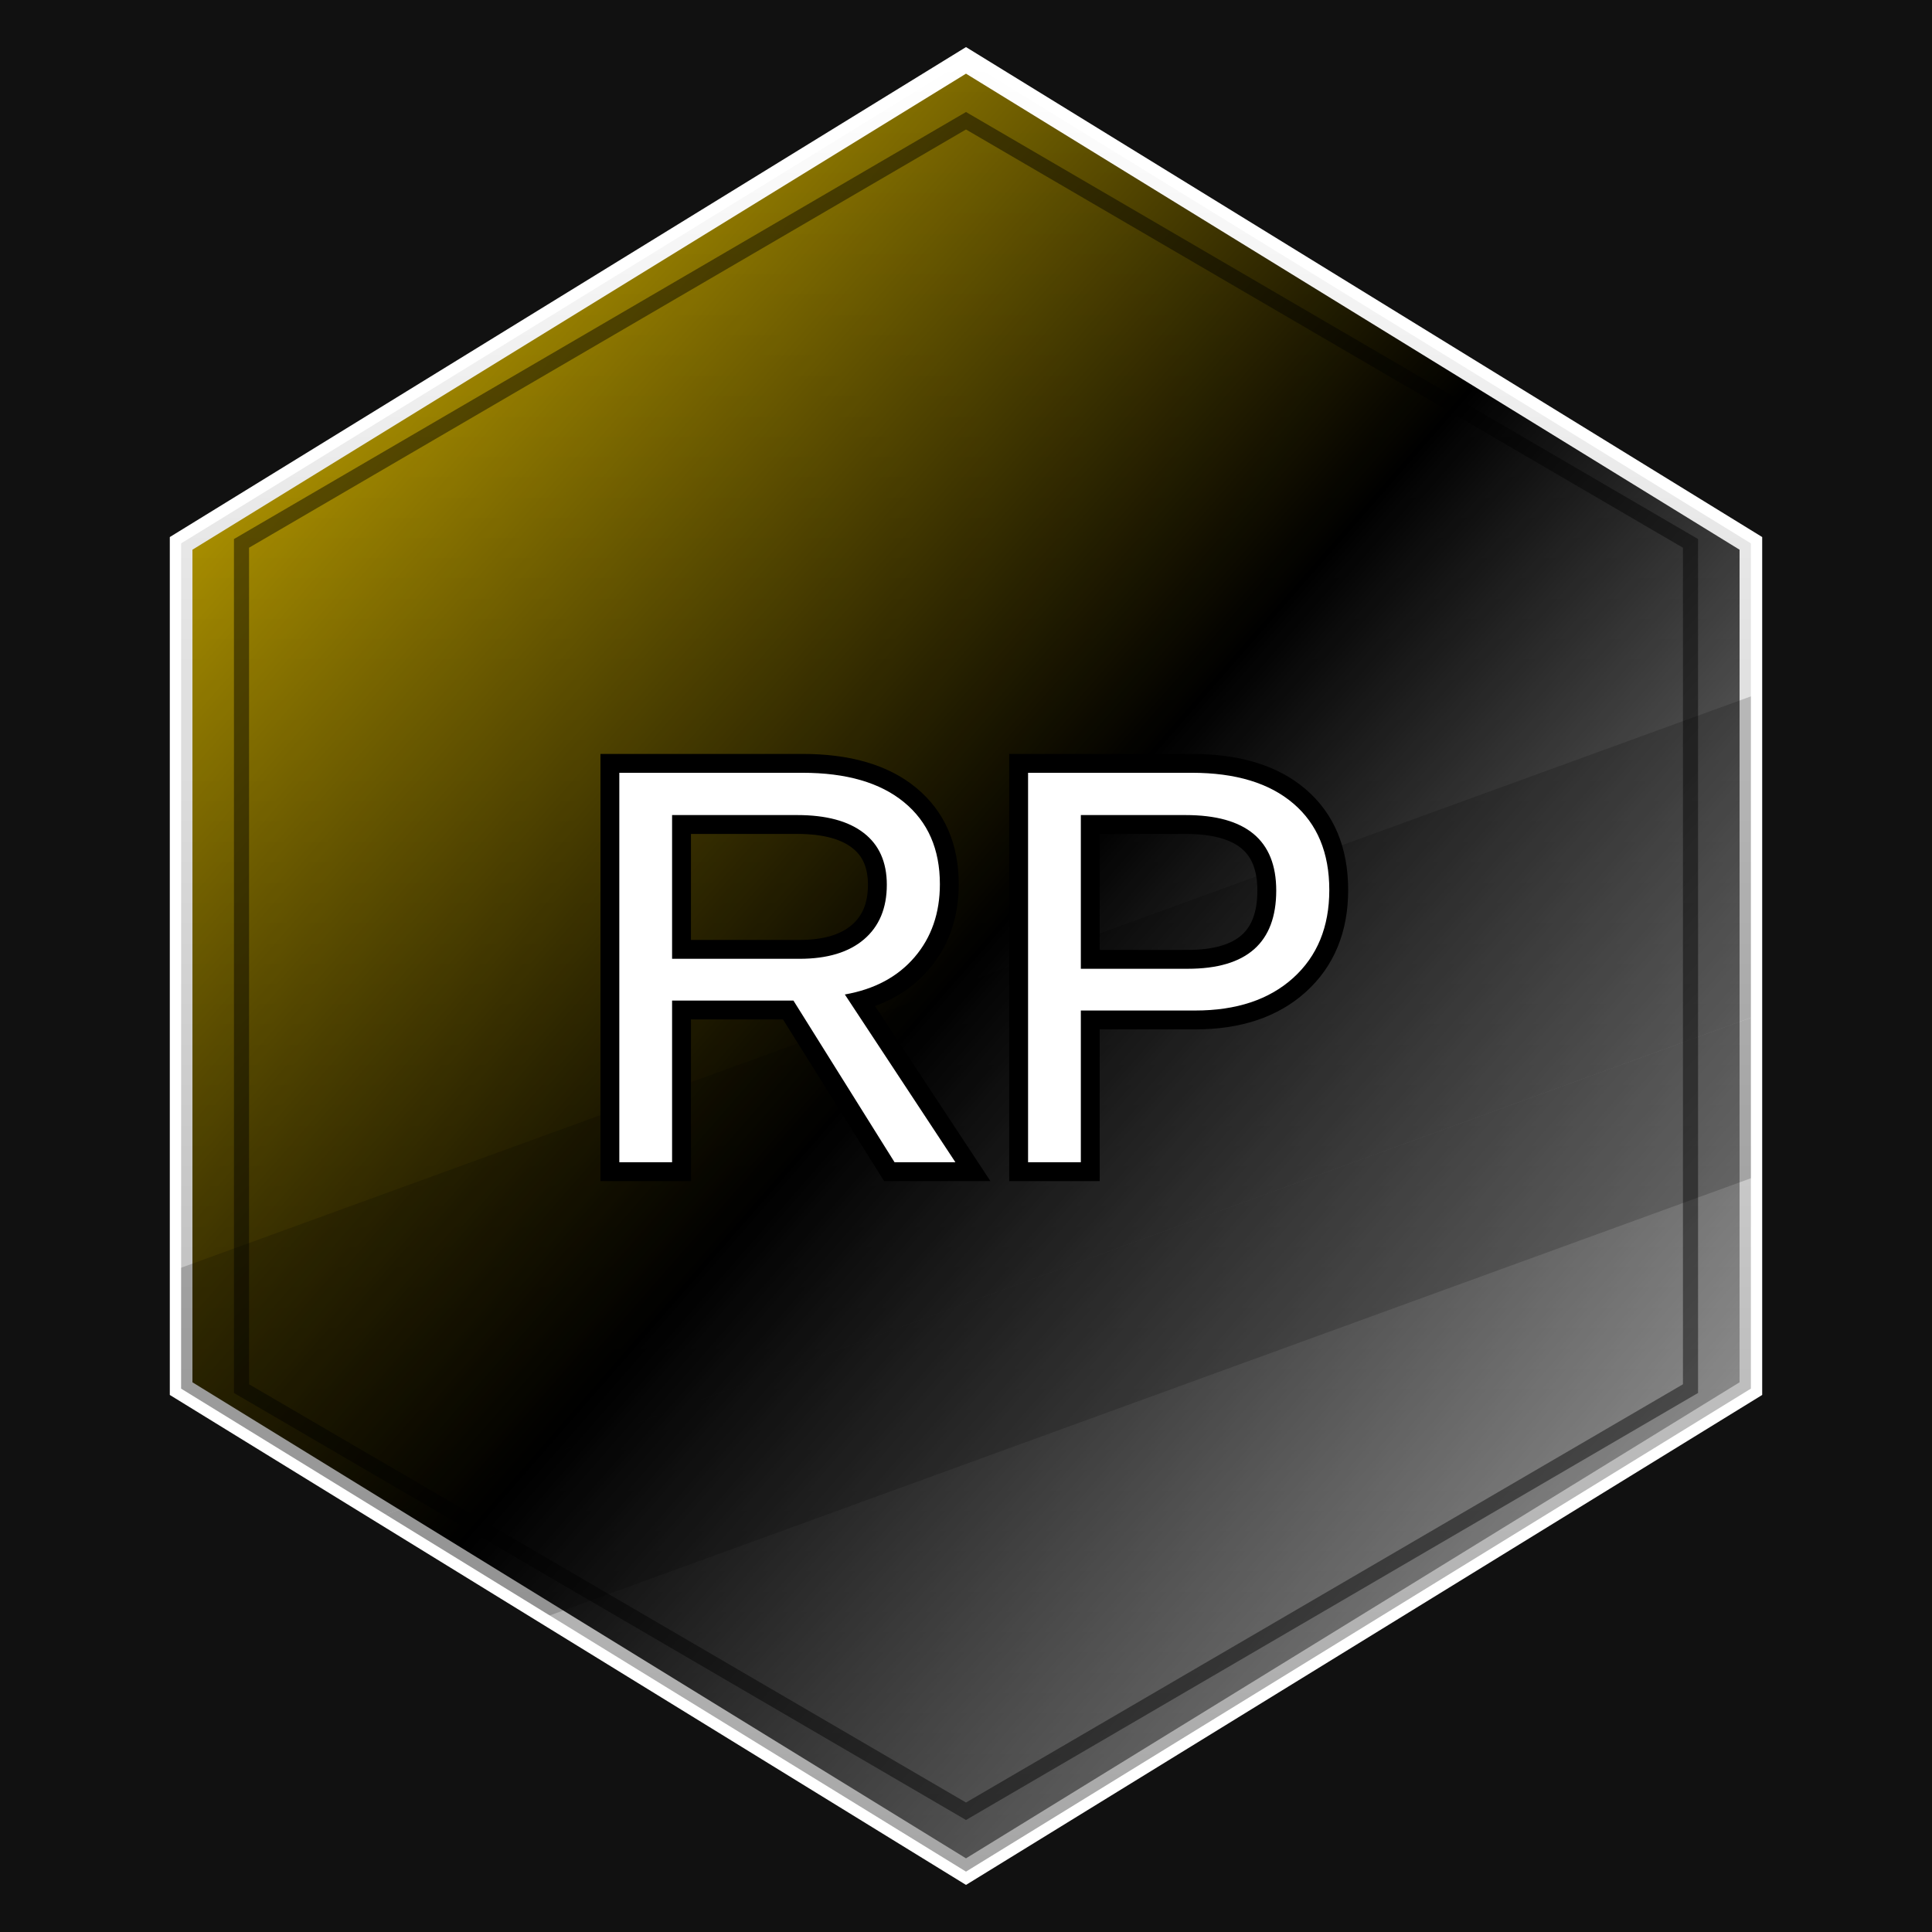
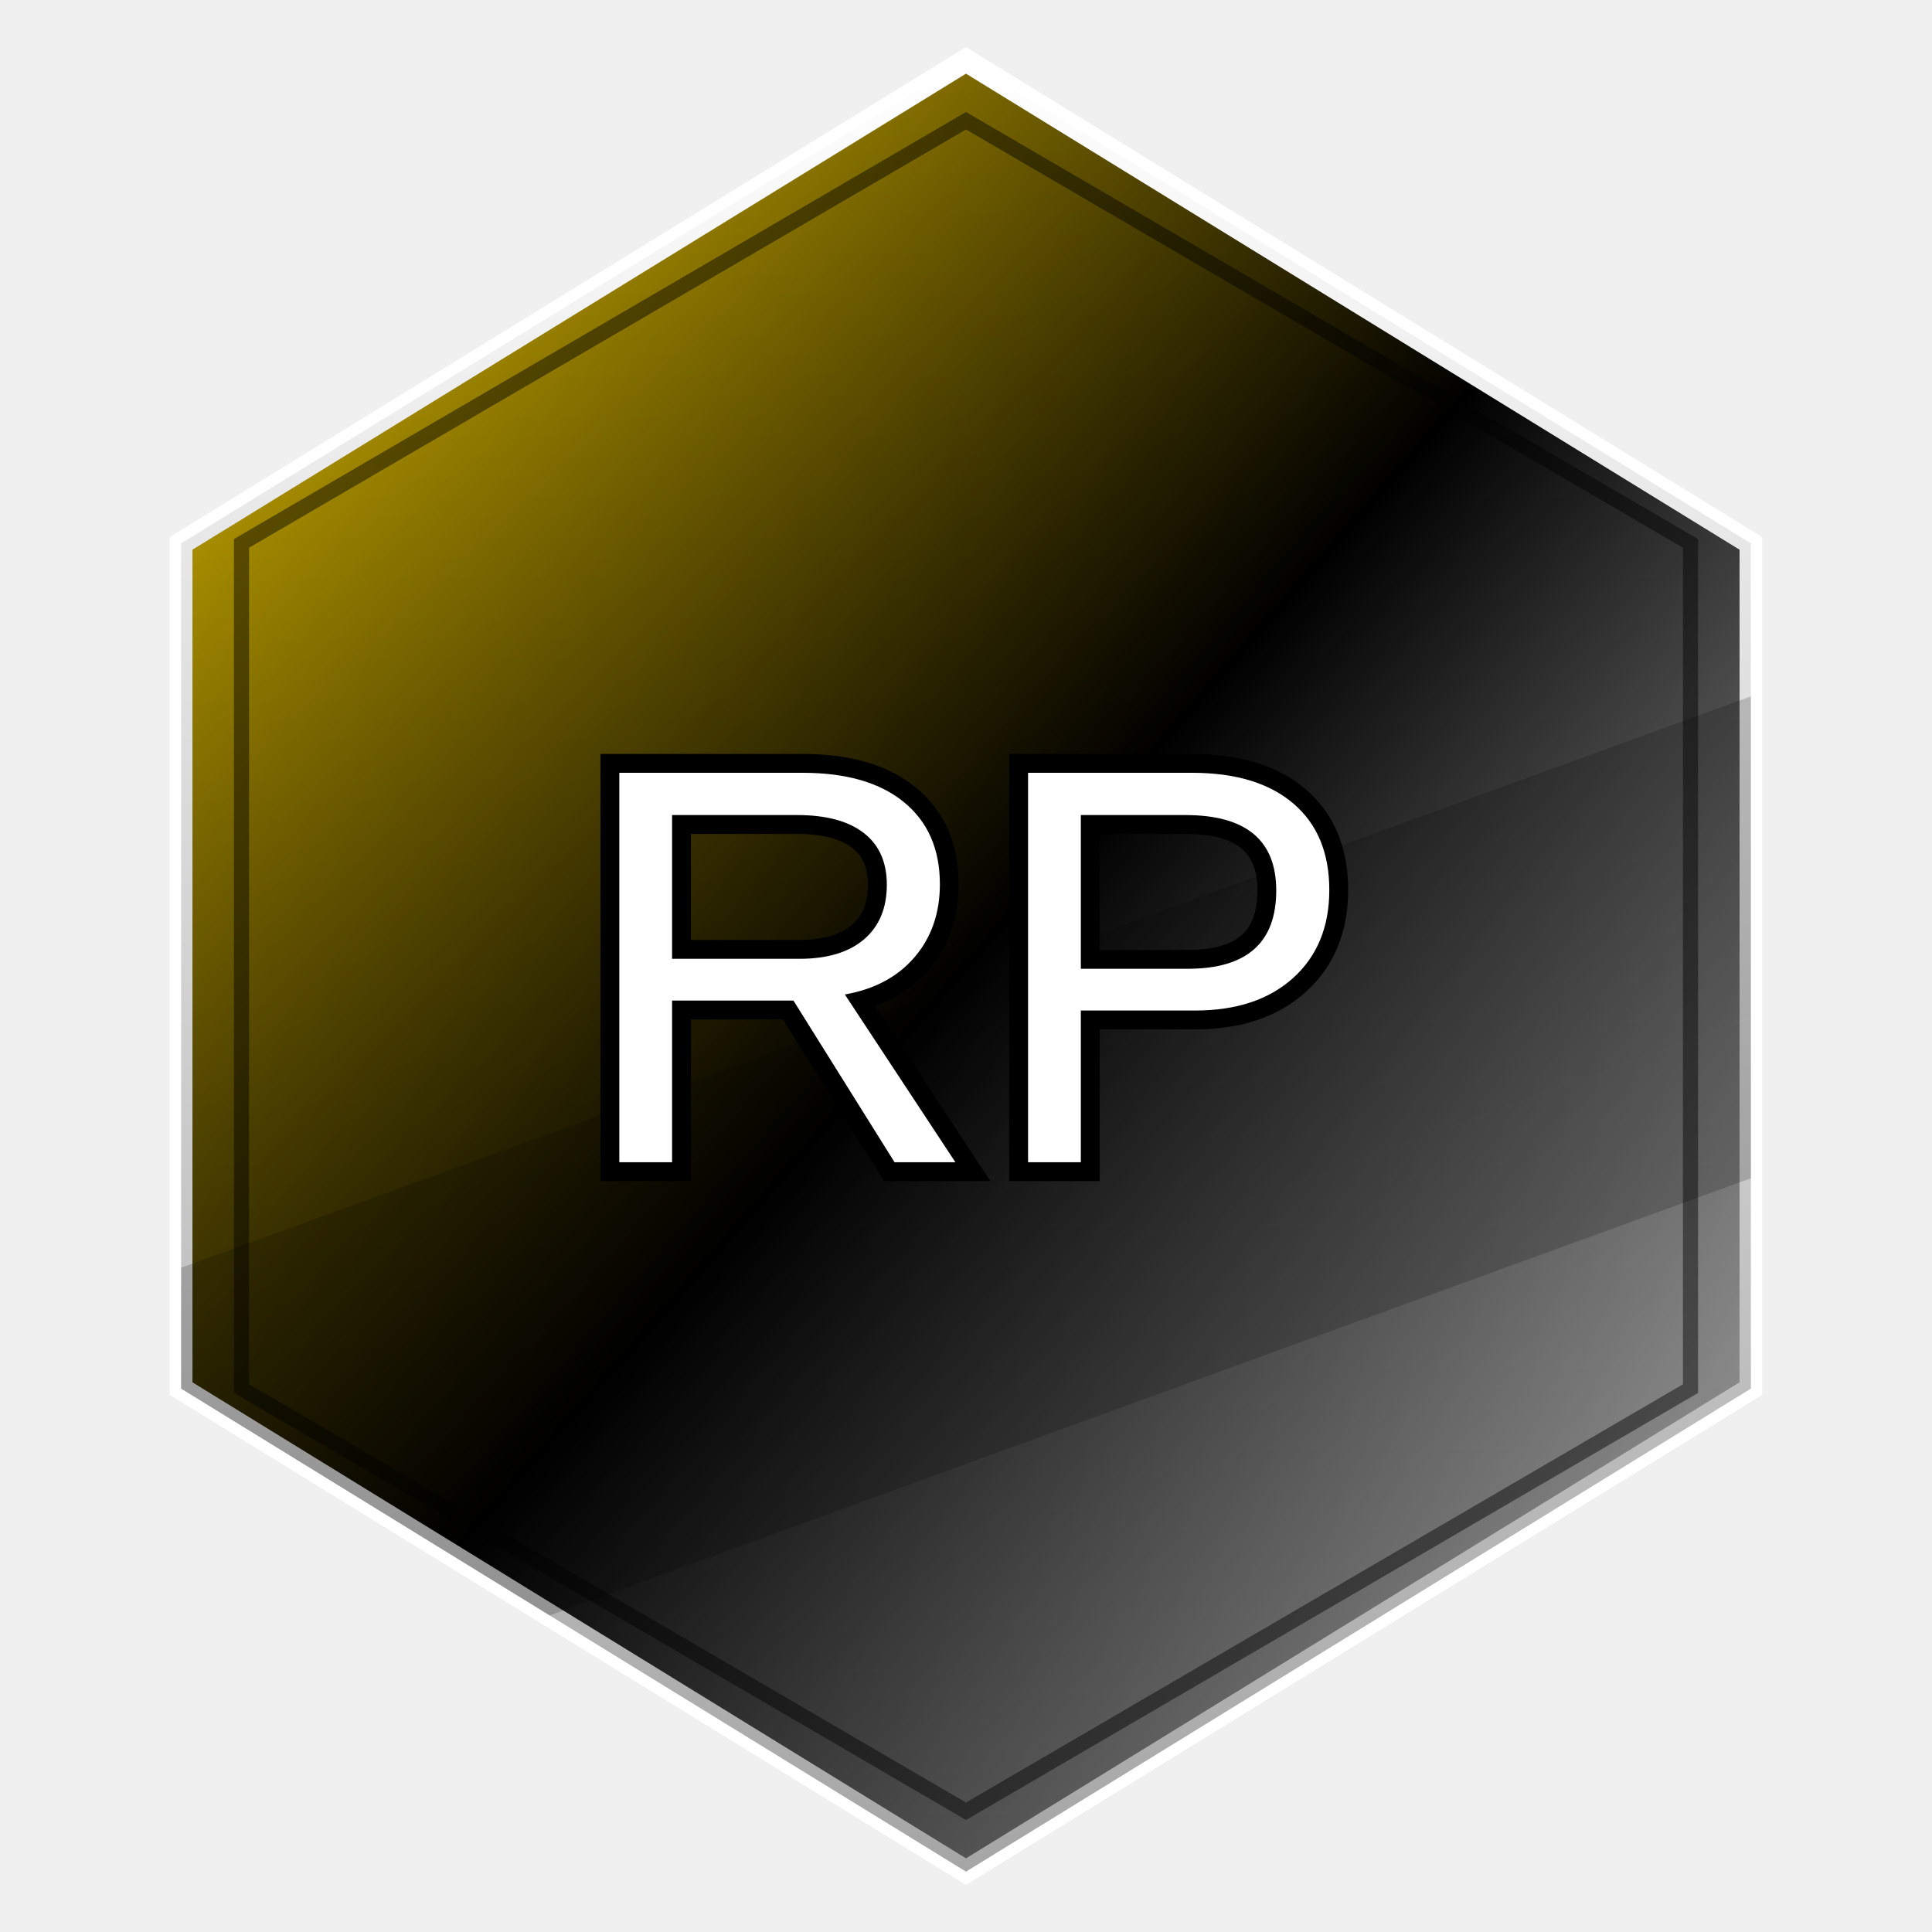
<svg xmlns="http://www.w3.org/2000/svg" width="512" height="512" viewBox="0 0 512 512" version="1.1">
  <defs>
    <linearGradient id="bgGrad" x1="0%" y1="0%" x2="100%" y2="100%">
      <stop offset="0%" stop-color="#FFD700" />
      <stop offset="50%" stop-color="#000000" />
      <stop offset="100%" stop-color="#FFFFFF" />
    </linearGradient>
    <linearGradient id="innerGrad" x1="0%" y1="0%" x2="0%" y2="100%">
      <stop offset="0%" stop-color="#000000" stop-opacity="0.0" />
      <stop offset="100%" stop-color="#000000" stop-opacity="0.35" />
    </linearGradient>
    <clipPath id="hexClip">
      <polygon points="         256,16         464,144         464,368         256,496         48,368         48,144       " />
    </clipPath>
  </defs>
-   <rect width="512" height="512" fill="#111111" />
  <polygon points="256,16 464,144 464,368 256,496 48,368 48,144" fill="url(#bgGrad)" stroke="#ffffff" stroke-width="6" />
  <polygon points="256,32 448,144 448,368 256,480 64,368 64,144" fill="none" stroke="#000000" stroke-opacity="0.45" stroke-width="4" />
  <polygon points="256,16 464,144 464,368 256,496 48,368 48,144" fill="url(#innerGrad)" clip-path="url(#hexClip)" />
  <g opacity="0.18" clip-path="url(#hexClip)">
    <rect x="-50" y="260" width="612" height="80" fill="#000000" transform="rotate(-20 256 256)" />
    <rect x="-80" y="340" width="612" height="40" fill="#000000" transform="rotate(-20 256 256)" />
  </g>
  <text x="256" y="256" font-family="Arial Black, Arial, sans-serif" font-size="150" fill="#ffffff" text-anchor="middle" dominant-baseline="central" paint-order="stroke" stroke="#000000" stroke-width="10">
    RP
  </text>
</svg>
